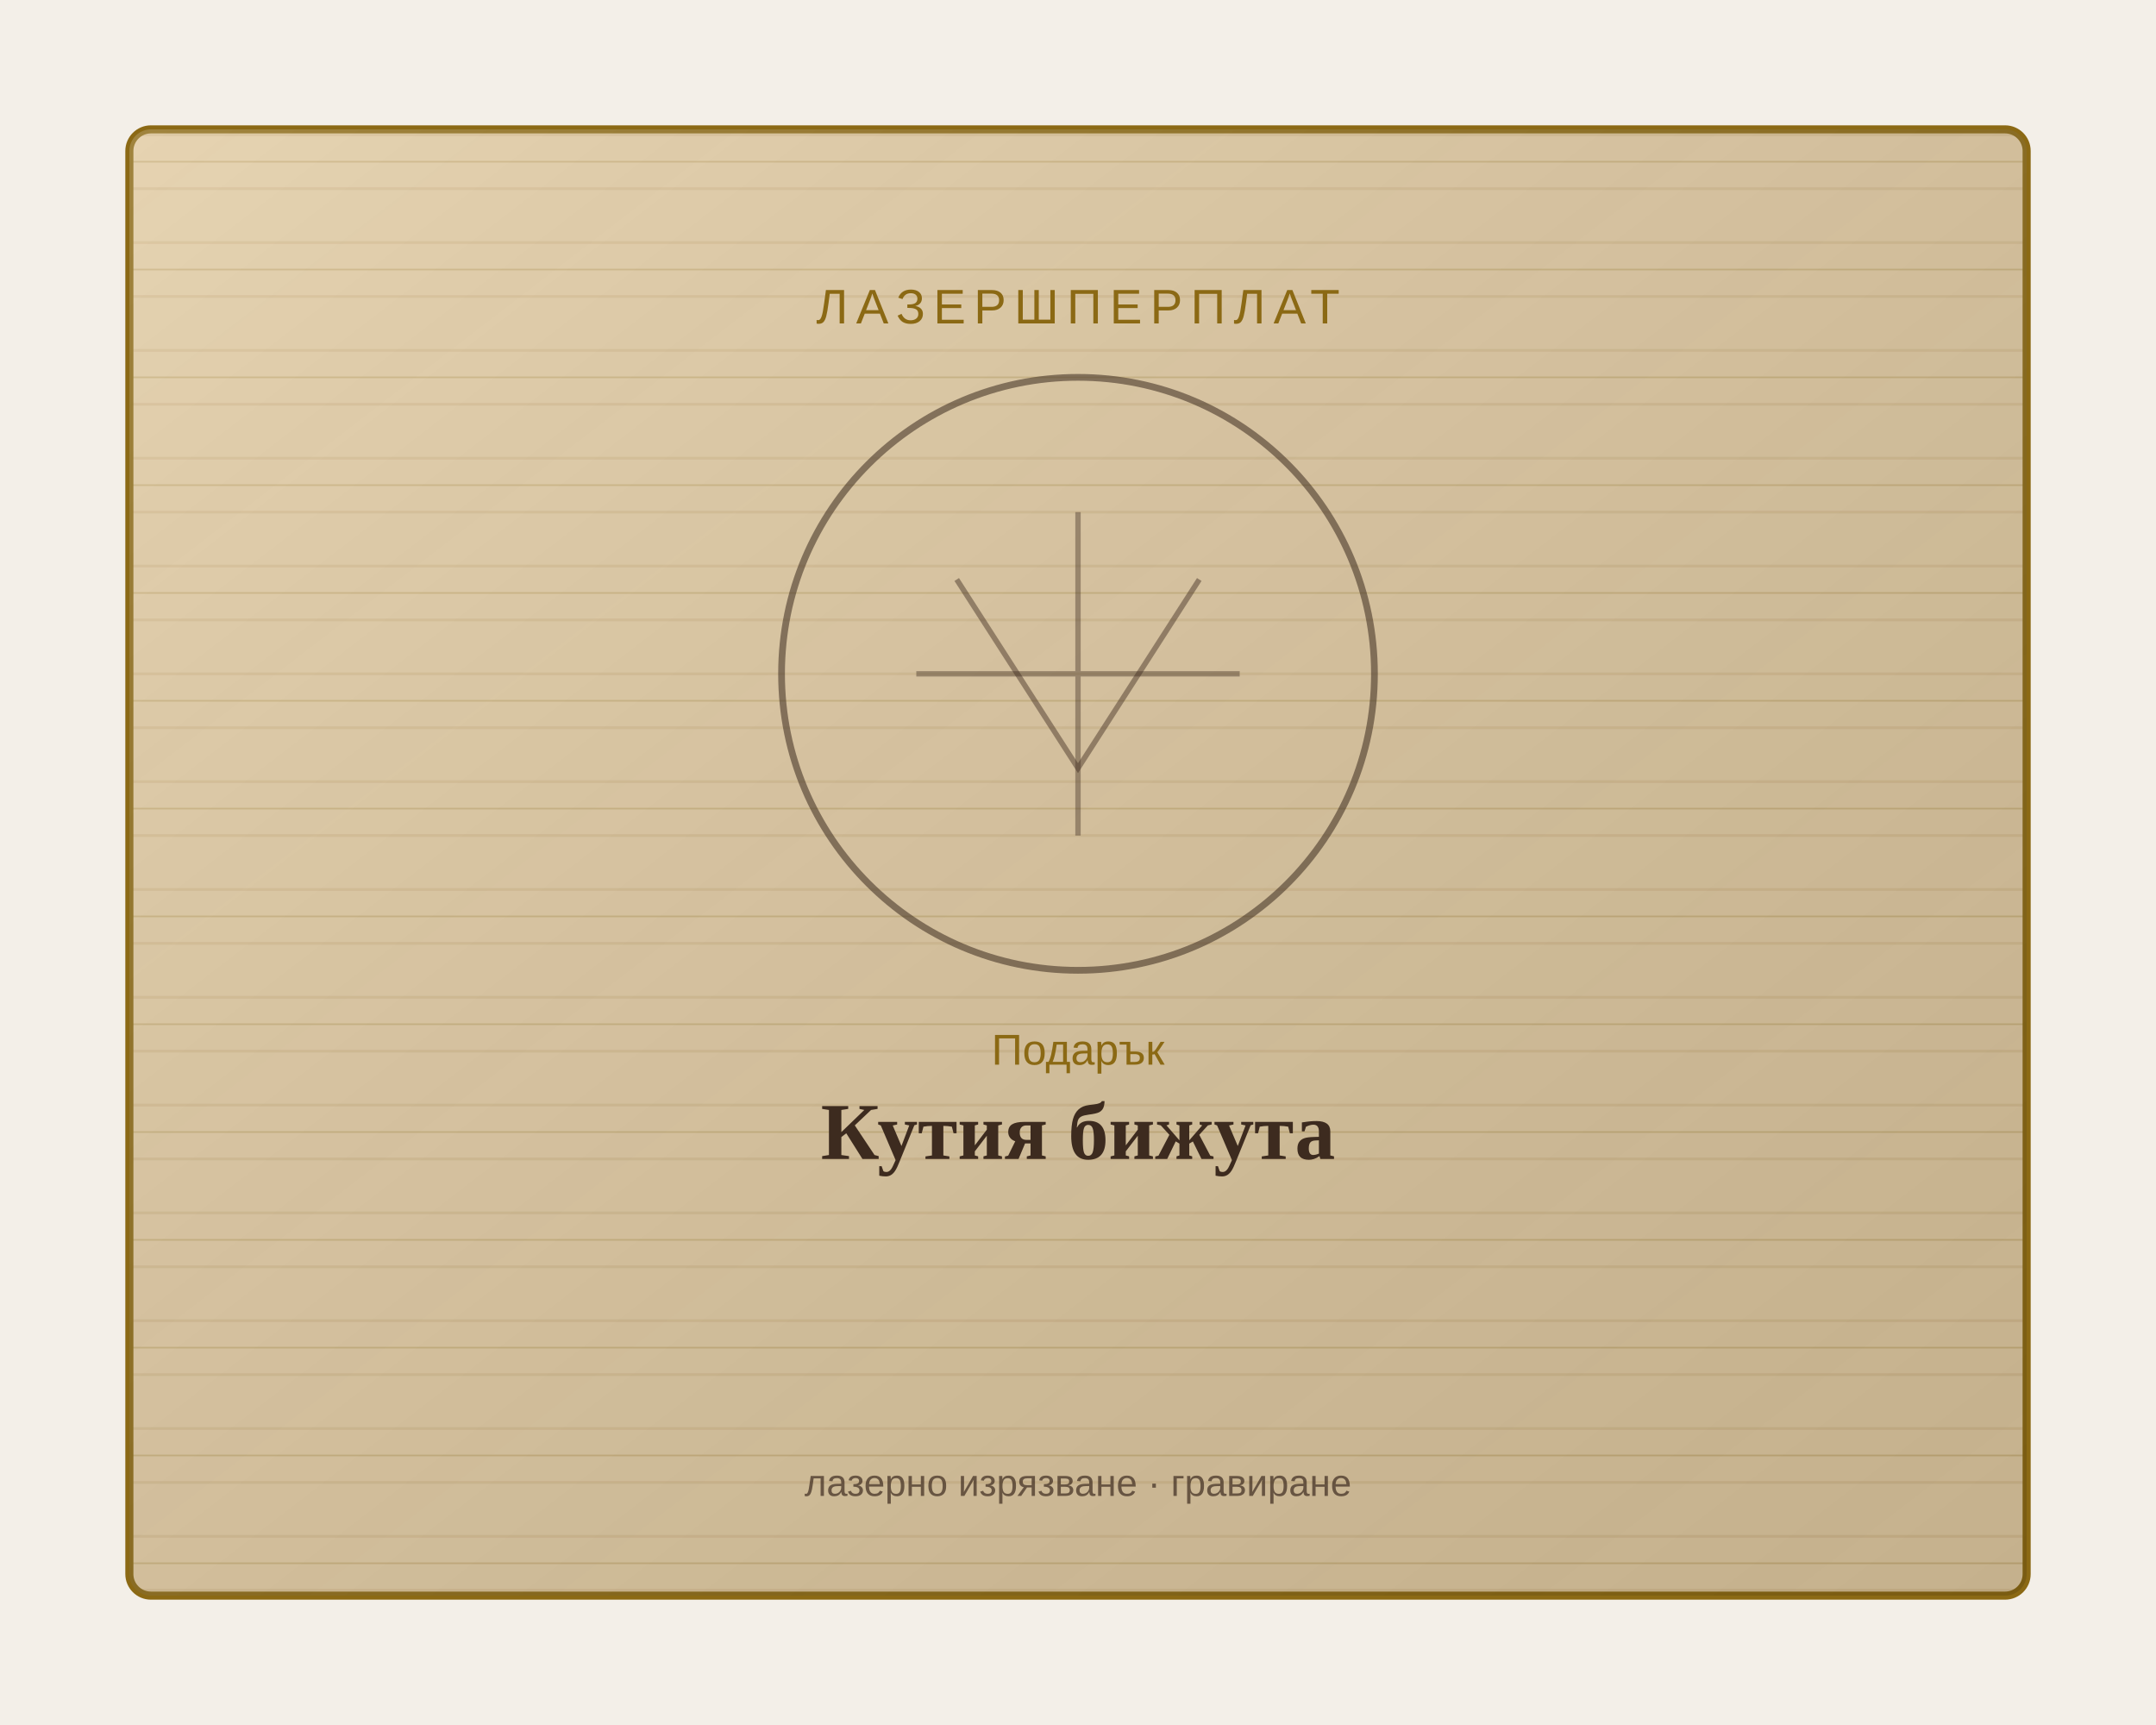
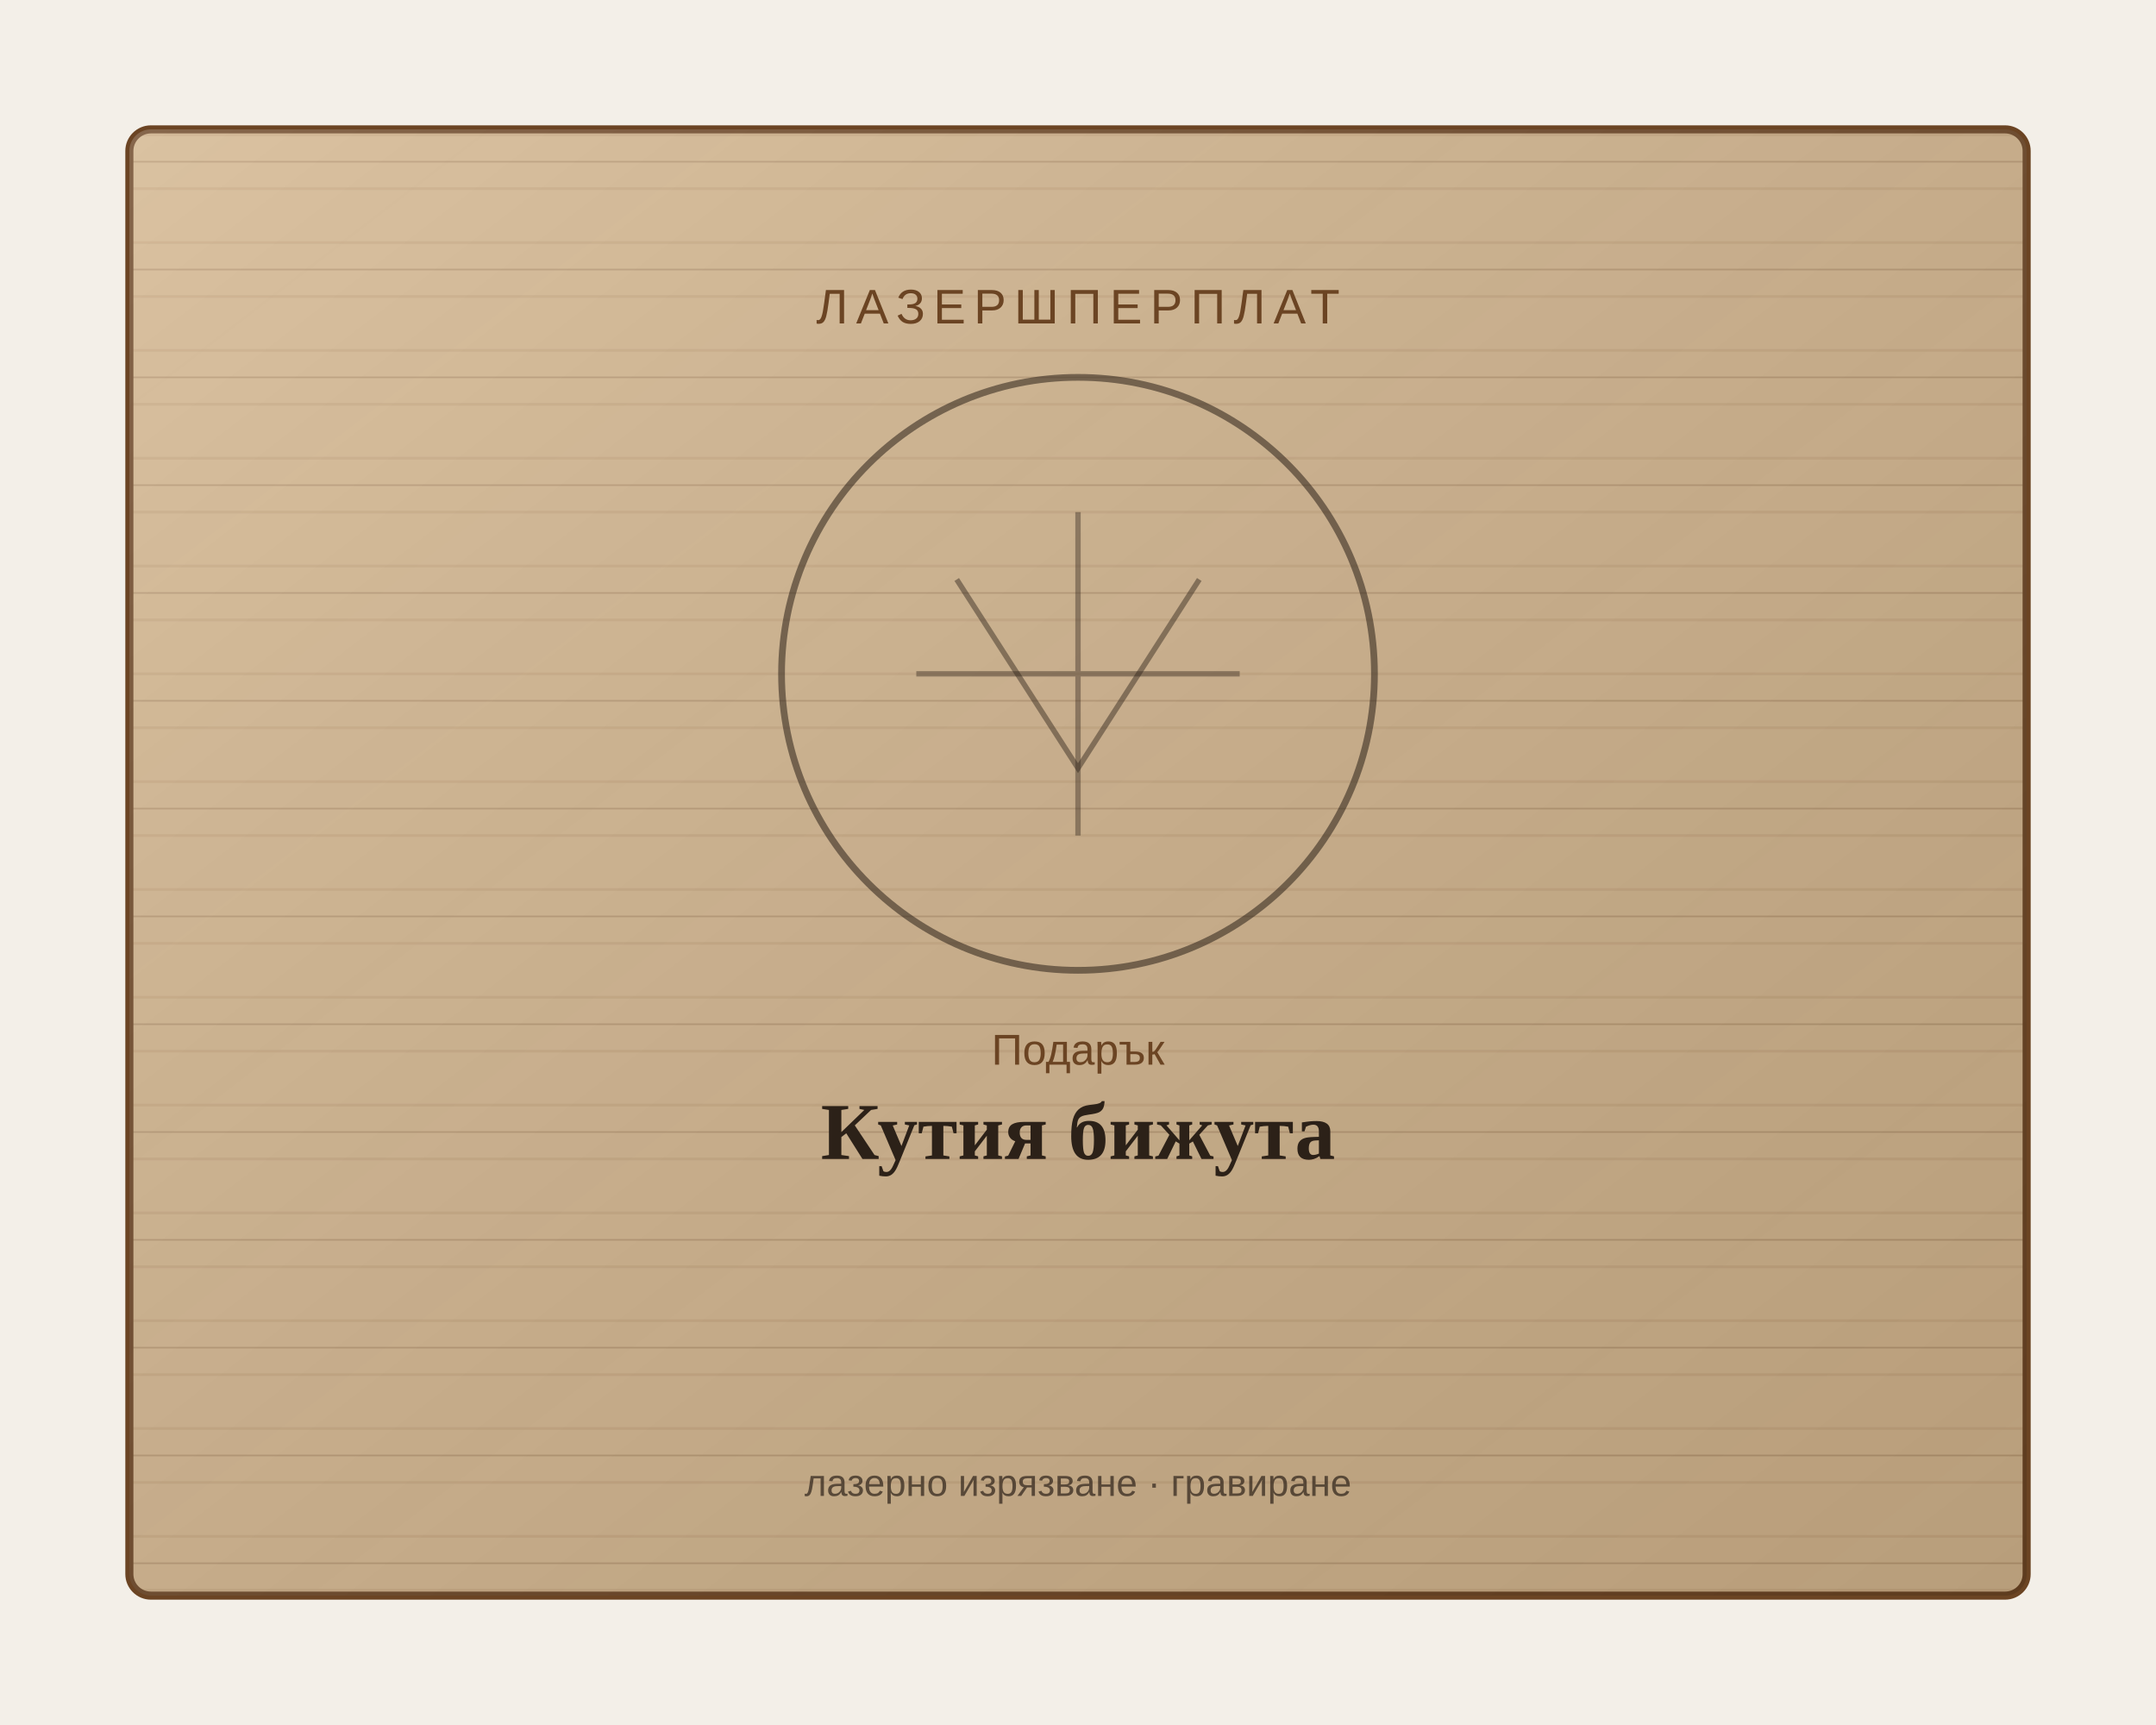
<svg xmlns="http://www.w3.org/2000/svg" width="800" height="640" viewBox="0 0 800 640">
  <defs>
-     <pattern id="grain69" width="40" height="40" patternUnits="userSpaceOnUse">
-       <rect width="40" height="40" fill="#e0c9a0" />
-       <path d="M0 10 H40 M0 30 H40" stroke="#c4a574" stroke-width="1" opacity="0.35" />
-       <path d="M0 20 H40" stroke="#8b6914" stroke-width="0.6" opacity="0.25" />
+     <pattern id="grain76" width="40" height="40" patternUnits="userSpaceOnUse">
+       <rect width="40" height="40" fill="#d2b48c" />
+       <path d="M0 10 H40 M0 30 H40" stroke="#b8956c" stroke-width="1" opacity="0.35" />
+       <path d="M0 20 H40" stroke="#6b4423" stroke-width="0.6" opacity="0.25" />
    </pattern>
-     <linearGradient id="shade69" x1="0" y1="0" x2="1" y2="1">
+     <linearGradient id="shade76" x1="0" y1="0" x2="1" y2="1">
      <stop offset="0%" stop-color="#ffffff" stop-opacity="0.18" />
      <stop offset="100%" stop-color="#000000" stop-opacity="0.12" />
    </linearGradient>
  </defs>
  <rect width="800" height="640" fill="#f3efe8" />
-   <rect x="48" y="48" width="704" height="544" rx="8" fill="url(#grain69)" stroke="#8b6914" stroke-width="3" />
-   <rect x="48" y="48" width="704" height="544" rx="8" fill="url(#shade69)" />
-   <circle cx="400" cy="250" r="110" fill="none" stroke="#3d2b1f" stroke-width="2.5" opacity="0.55" />
-   <path d="M340 250 H460 M400 190 V310" stroke="#3d2b1f" stroke-width="2" opacity="0.4" />
-   <path d="M355 215 L400 285 L445 215" fill="none" stroke="#3d2b1f" stroke-width="2" opacity="0.45" />
-   <text x="400" y="120" text-anchor="middle" font-family="Segoe UI, Arial, sans-serif" font-size="18" letter-spacing="3" fill="#8b6914">ЛАЗЕРШПЕРПЛАТ</text>
-   <text x="400" y="395" text-anchor="middle" font-family="Segoe UI, Arial, sans-serif" font-size="16" fill="#8b6914">Подарък</text>
-   <text x="400" y="430" text-anchor="middle" font-family="Georgia, 'Times New Roman', serif" font-size="30" font-weight="700" fill="#3d2b1f">Кутия бижута</text>
-   <text x="400" y="555" text-anchor="middle" font-family="Segoe UI, Arial, sans-serif" font-size="14" fill="#3d2b1f" opacity="0.7">лазерно изрязване · гравиране</text>
+   <rect x="48" y="48" width="704" height="544" rx="8" fill="url(#grain76)" stroke="#6b4423" stroke-width="3" />
+   <rect x="48" y="48" width="704" height="544" rx="8" fill="url(#shade76)" />
+   <circle cx="400" cy="250" r="110" fill="none" stroke="#2c2118" stroke-width="2.5" opacity="0.55" />
+   <path d="M340 250 H460 M400 190 V310" stroke="#2c2118" stroke-width="2" opacity="0.4" />
+   <path d="M355 215 L400 285 L445 215" fill="none" stroke="#2c2118" stroke-width="2" opacity="0.45" />
+   <text x="400" y="120" text-anchor="middle" font-family="Segoe UI, Arial, sans-serif" font-size="18" letter-spacing="3" fill="#6b4423">ЛАЗЕРШПЕРПЛАТ</text>
+   <text x="400" y="395" text-anchor="middle" font-family="Segoe UI, Arial, sans-serif" font-size="16" fill="#6b4423">Подарък</text>
+   <text x="400" y="430" text-anchor="middle" font-family="Georgia, 'Times New Roman', serif" font-size="30" font-weight="700" fill="#2c2118">Кутия бижута</text>
+   <text x="400" y="555" text-anchor="middle" font-family="Segoe UI, Arial, sans-serif" font-size="14" fill="#2c2118" opacity="0.7">лазерно изрязване · гравиране</text>
</svg>
